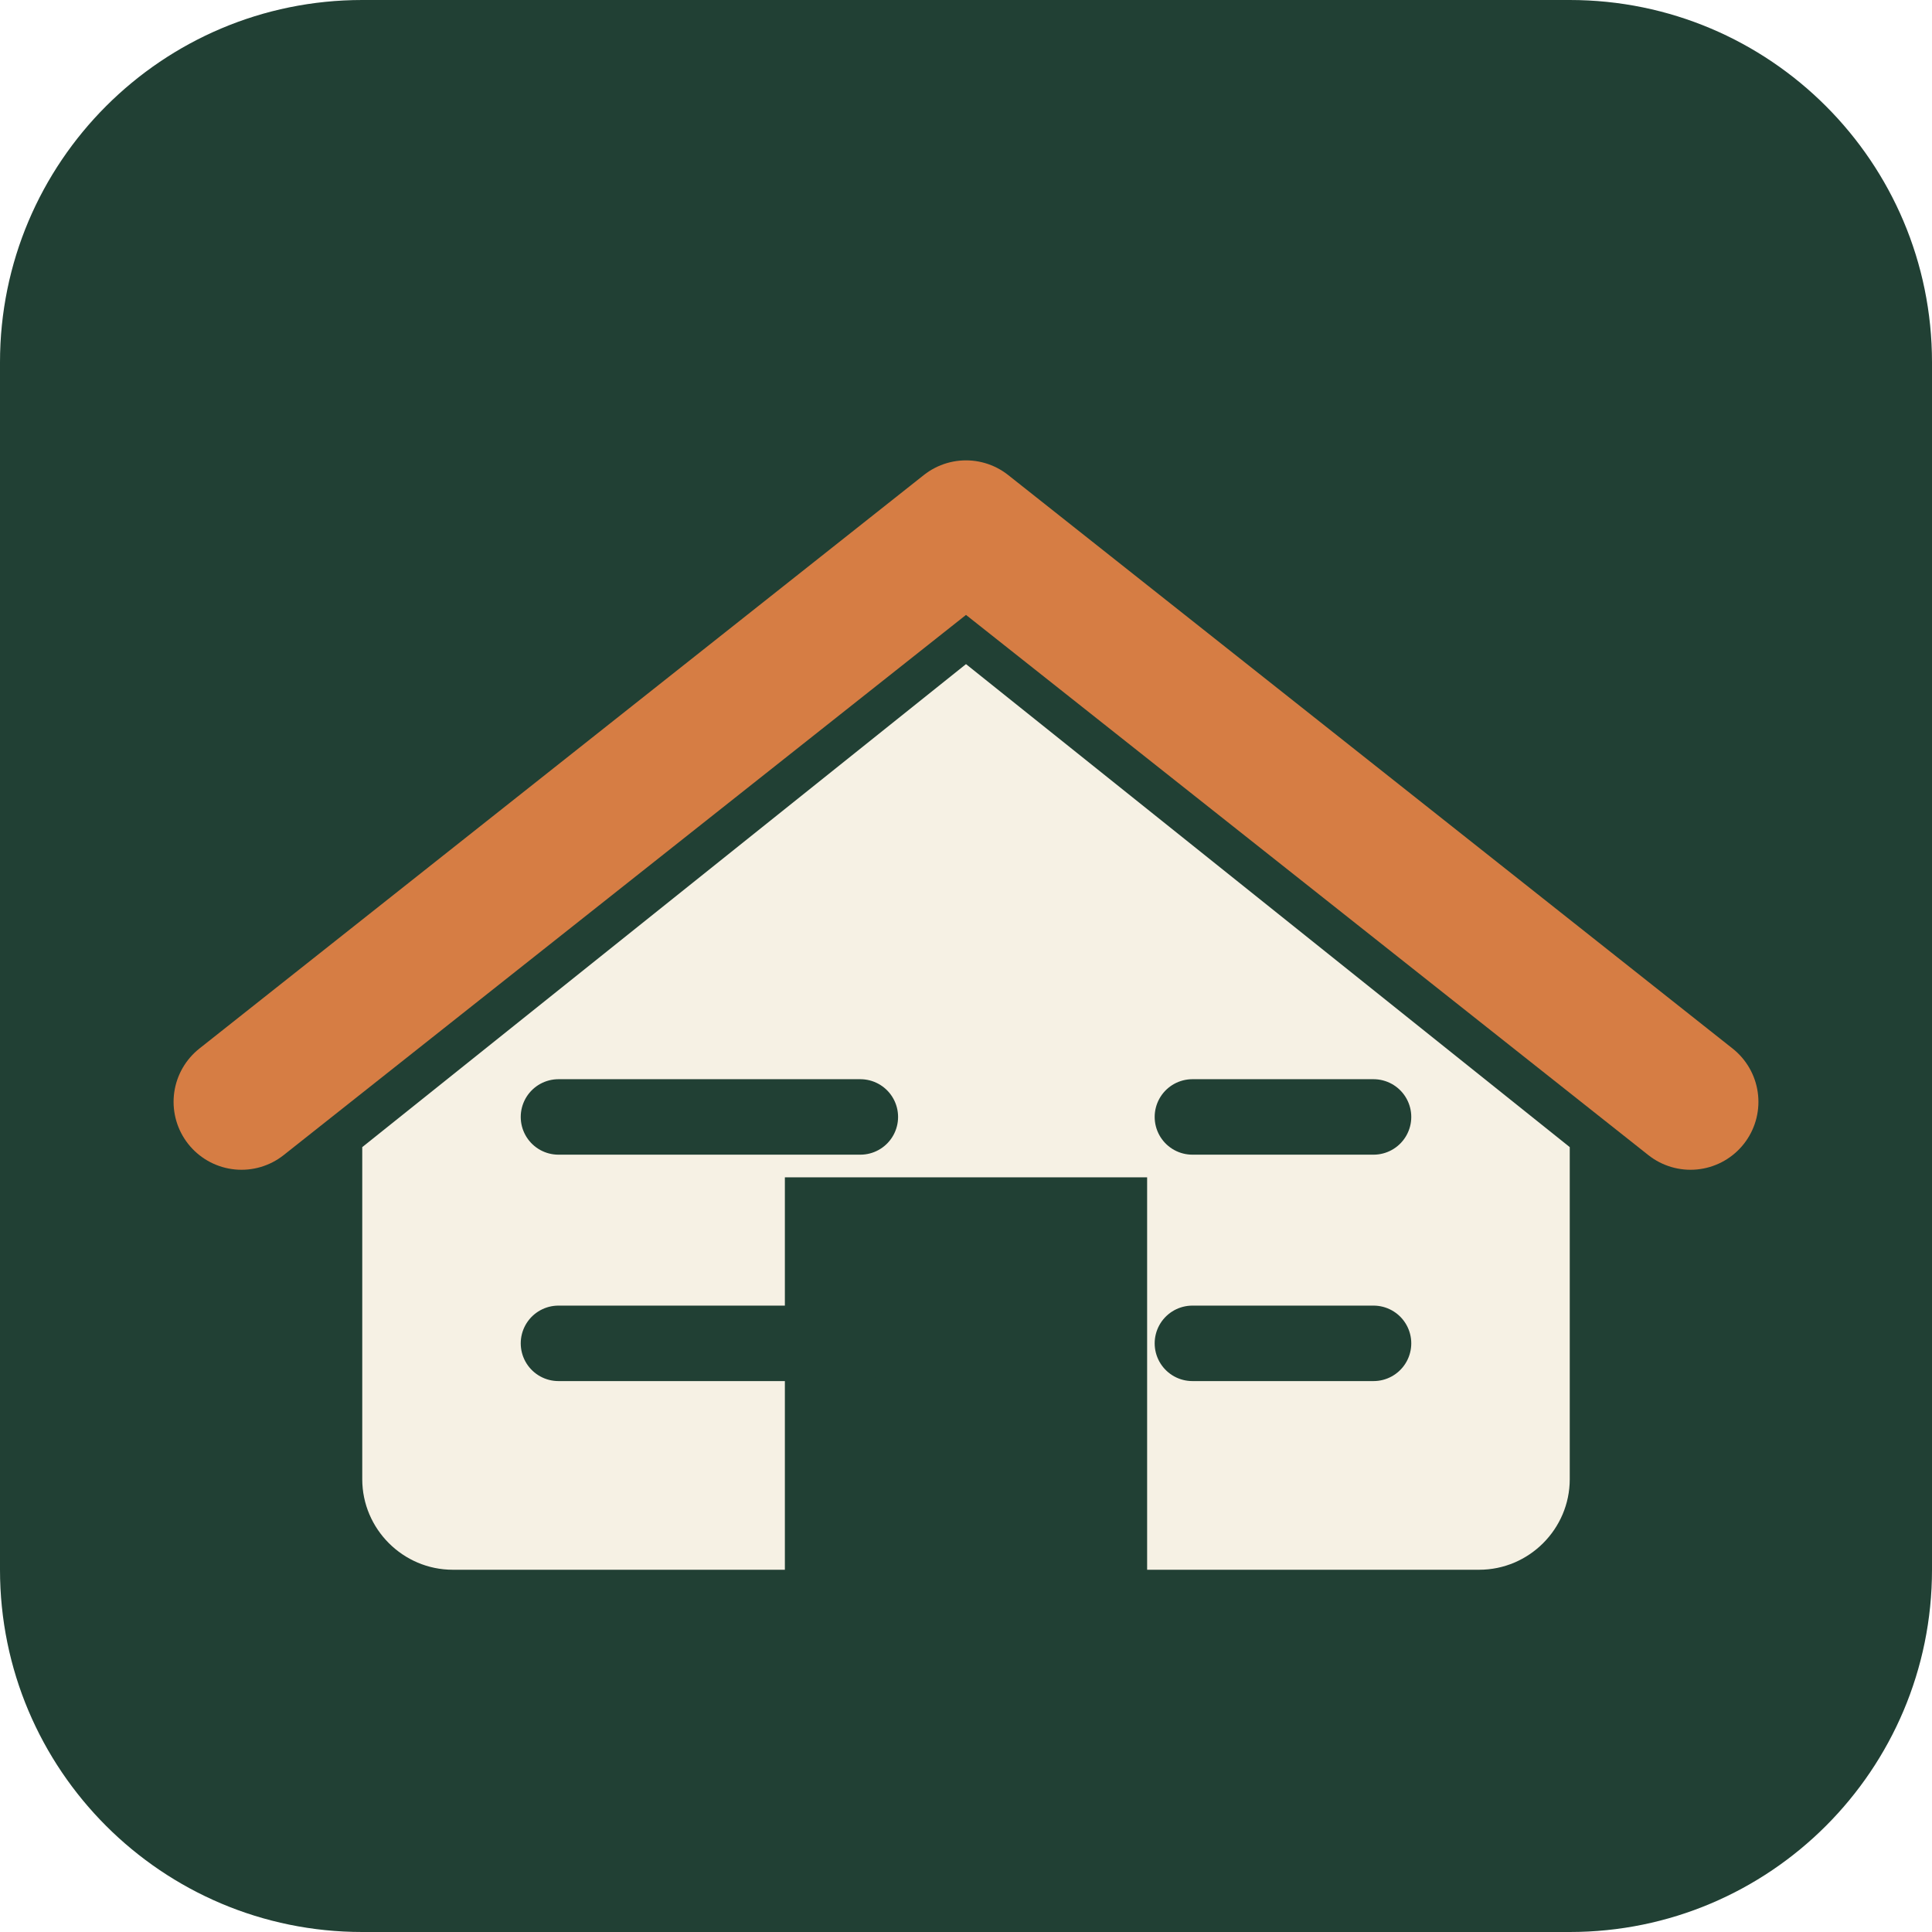
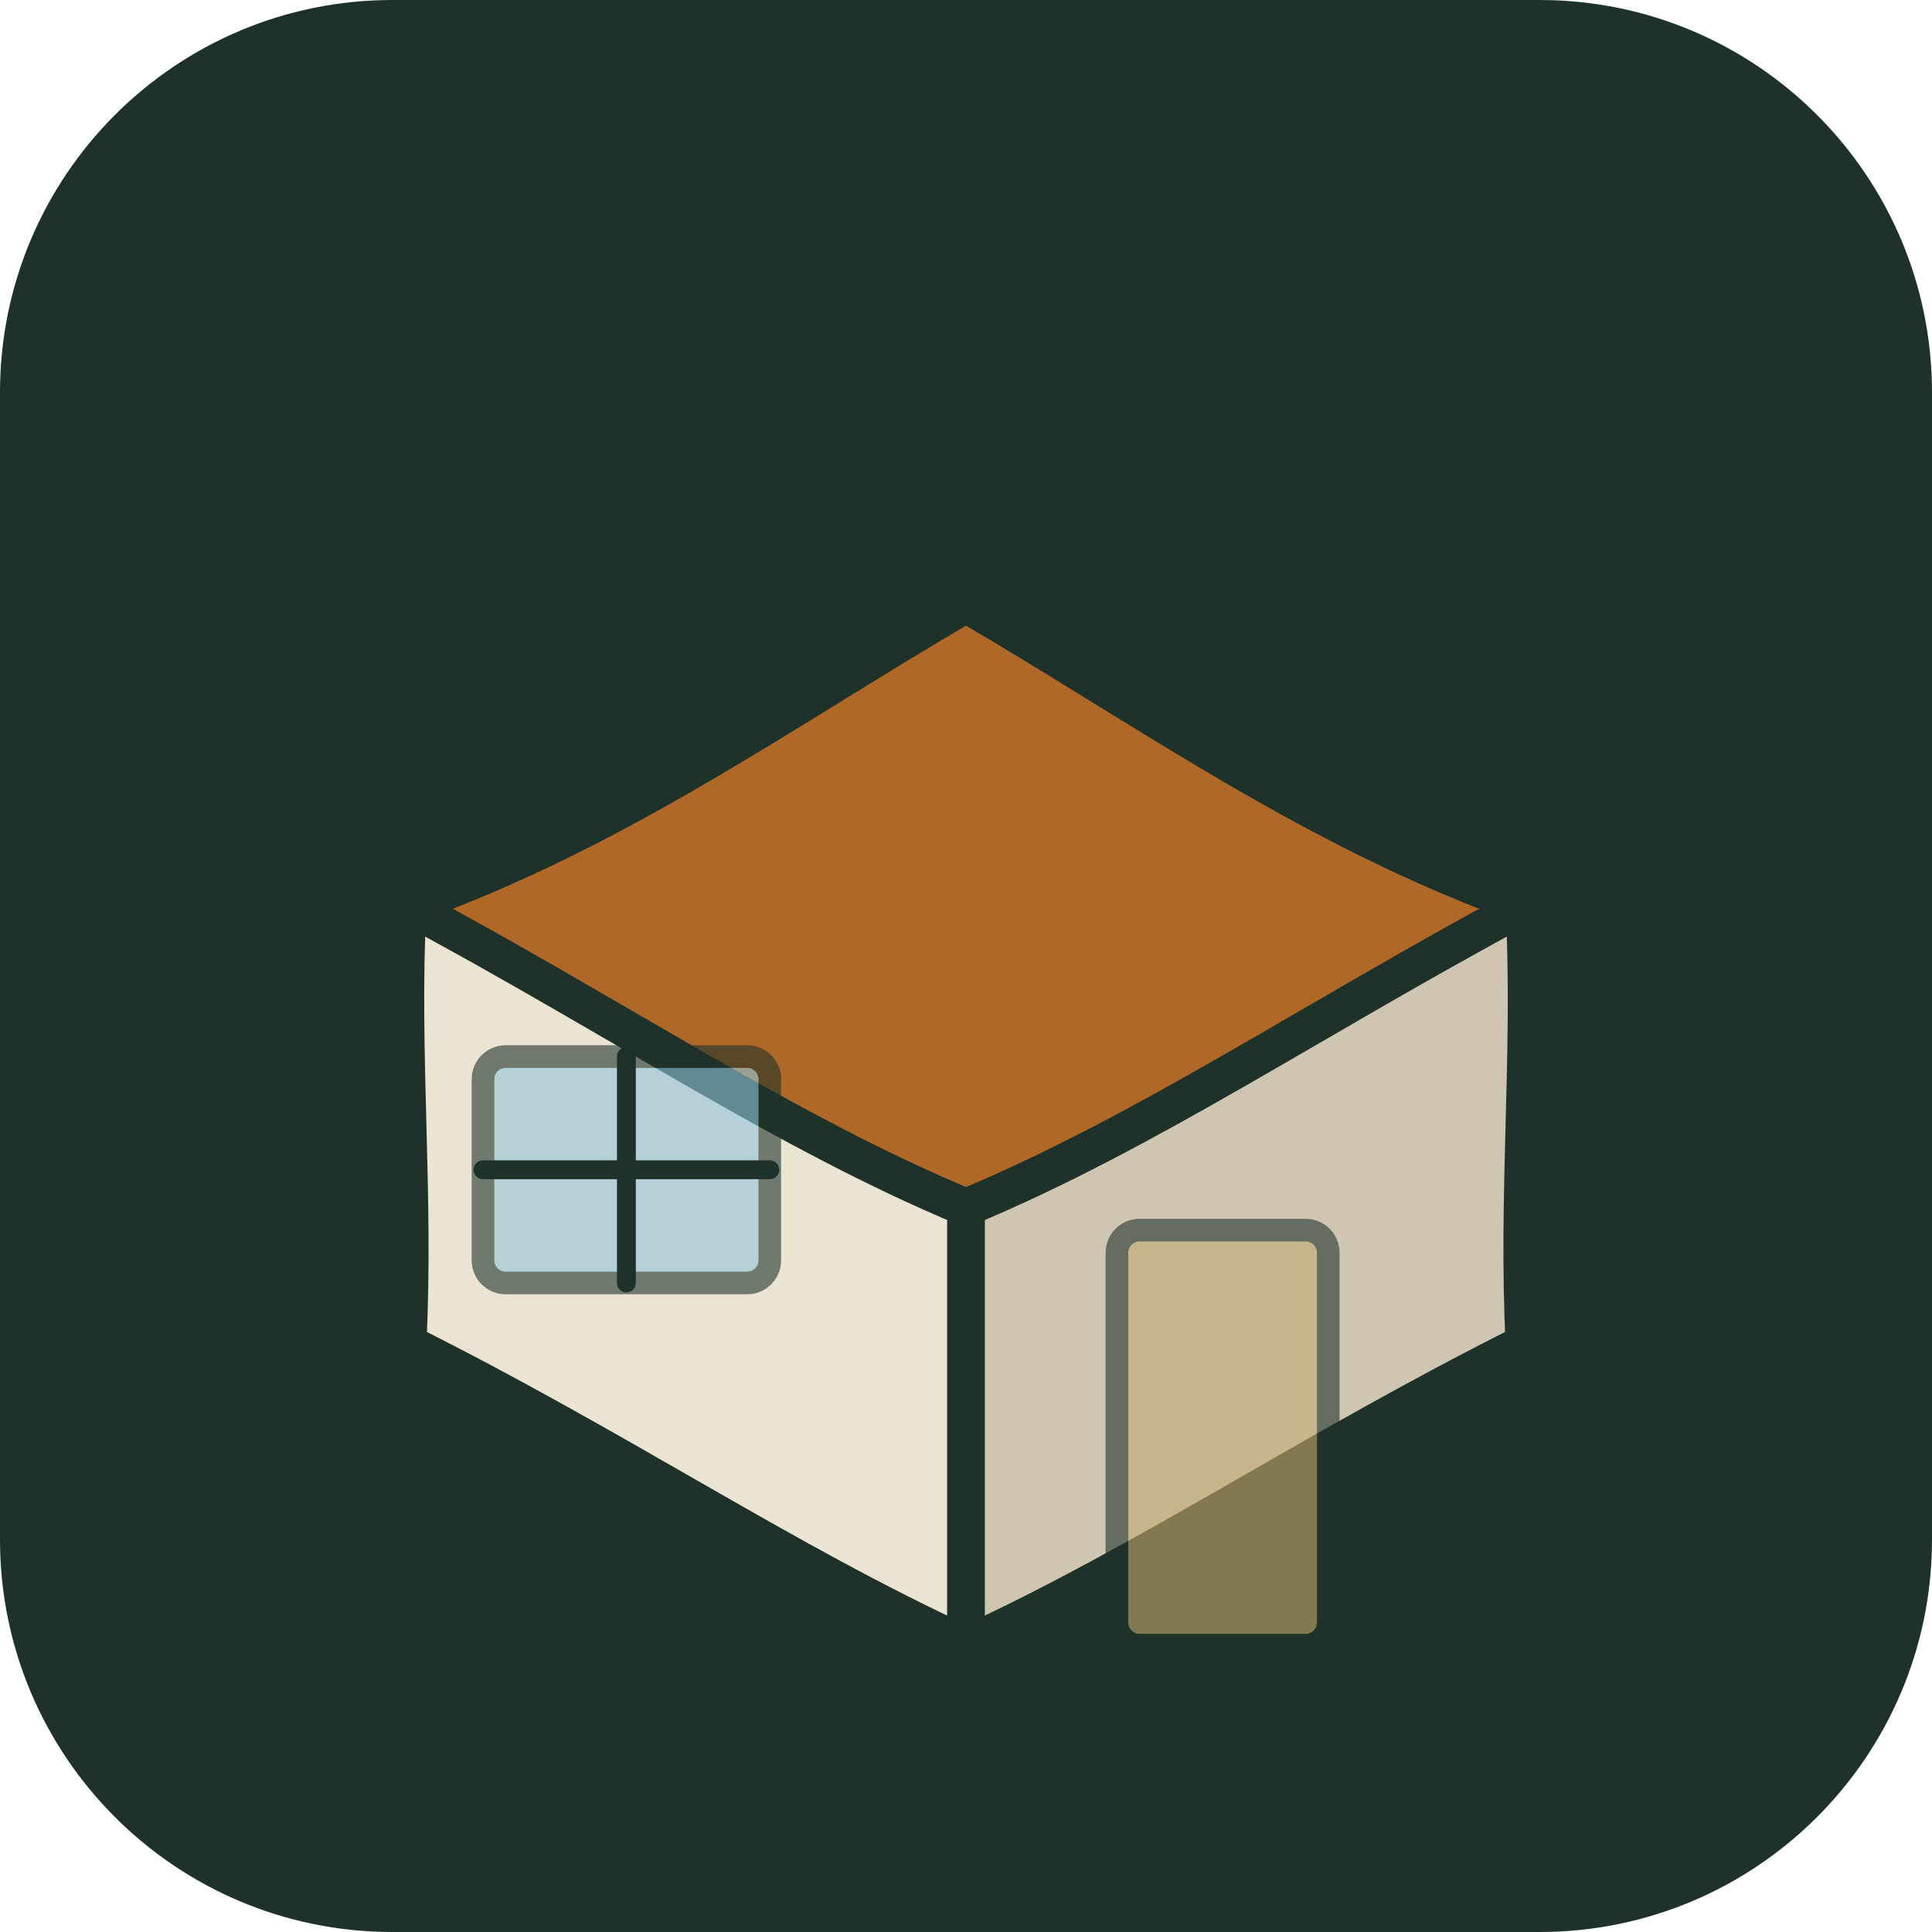
<svg xmlns="http://www.w3.org/2000/svg" viewBox="0 0 256 256">
-   <rect width="256" height="256" rx="48" fill="#214034" />
-   <path d="M48 152 128 88l80 64v44c0 6.6-5.4 12-12 12h-44v-52H104v52H60c-6.6 0-12-5.4-12-12z" fill="#F6F1E4" />
-   <path d="M32 146 128 70l96 76" fill="none" stroke="#D67D44" stroke-linecap="round" stroke-linejoin="round" stroke-width="18" />
-   <path d="M74 148h40M74 178h40M158 148h24M158 178h24" stroke="#214034" stroke-linecap="round" stroke-width="10" />
+   <rect width="256" height="256" rx="52" fill="#1e3229" />
+   <polygon points="54,120 128,80 202,120 128,160" fill="#b06828" />
+   <polygon points="54,120 128,160 128,218 54,178" fill="#ece4d2" />
+   <polygon points="128,160 202,120 202,178 128,218" fill="#cec5b2" />
+   <path d="M54,120 C82,110 104,94 128,80" fill="none" stroke="#1e3229" stroke-width="5" stroke-linecap="round" />
+   <path d="M128,80  C152,94  174,110 202,120" fill="none" stroke="#1e3229" stroke-width="5" stroke-linecap="round" />
+   <path d="M54,120  C82,135 104,150 128,160" fill="none" stroke="#1e3229" stroke-width="5" stroke-linecap="round" />
+   <path d="M202,120 C174,135 152,150 128,160" fill="none" stroke="#1e3229" stroke-width="5" stroke-linecap="round" />
+   <path d="M54,120  C53,140  55,158  54,178" fill="none" stroke="#1e3229" stroke-width="5" stroke-linecap="round" />
+   <path d="M128,160 C128,180 128,200 128,218" fill="none" stroke="#1e3229" stroke-width="5" stroke-linecap="round" />
+   <path d="M202,120 C203,140 201,158 202,178" fill="none" stroke="#1e3229" stroke-width="5" stroke-linecap="round" />
+   <path d="M54,178  C82,192  104,207 128,218" fill="none" stroke="#1e3229" stroke-width="5" stroke-linecap="round" />
+   <path d="M202,178 C174,192 152,207 128,218" fill="none" stroke="#1e3229" stroke-width="5" stroke-linecap="round" />
+   <rect x="64" y="140" width="38" height="30" rx="3" fill="#8ec4d8" opacity="0.6" stroke="#1e3229" stroke-width="3" stroke-linejoin="round" />
+   <line x1="83" y1="140" x2="83" y2="170" stroke="#1e3229" stroke-width="2.5" stroke-linecap="round" />
+   <line x1="64" y1="155" x2="102" y2="155" stroke="#1e3229" stroke-width="2.5" stroke-linecap="round" />
+   <rect x="148" y="163" width="28" height="55" rx="3" fill="#c4a870" opacity="0.6" stroke="#1e3229" stroke-width="3" stroke-linejoin="round" />
</svg>
